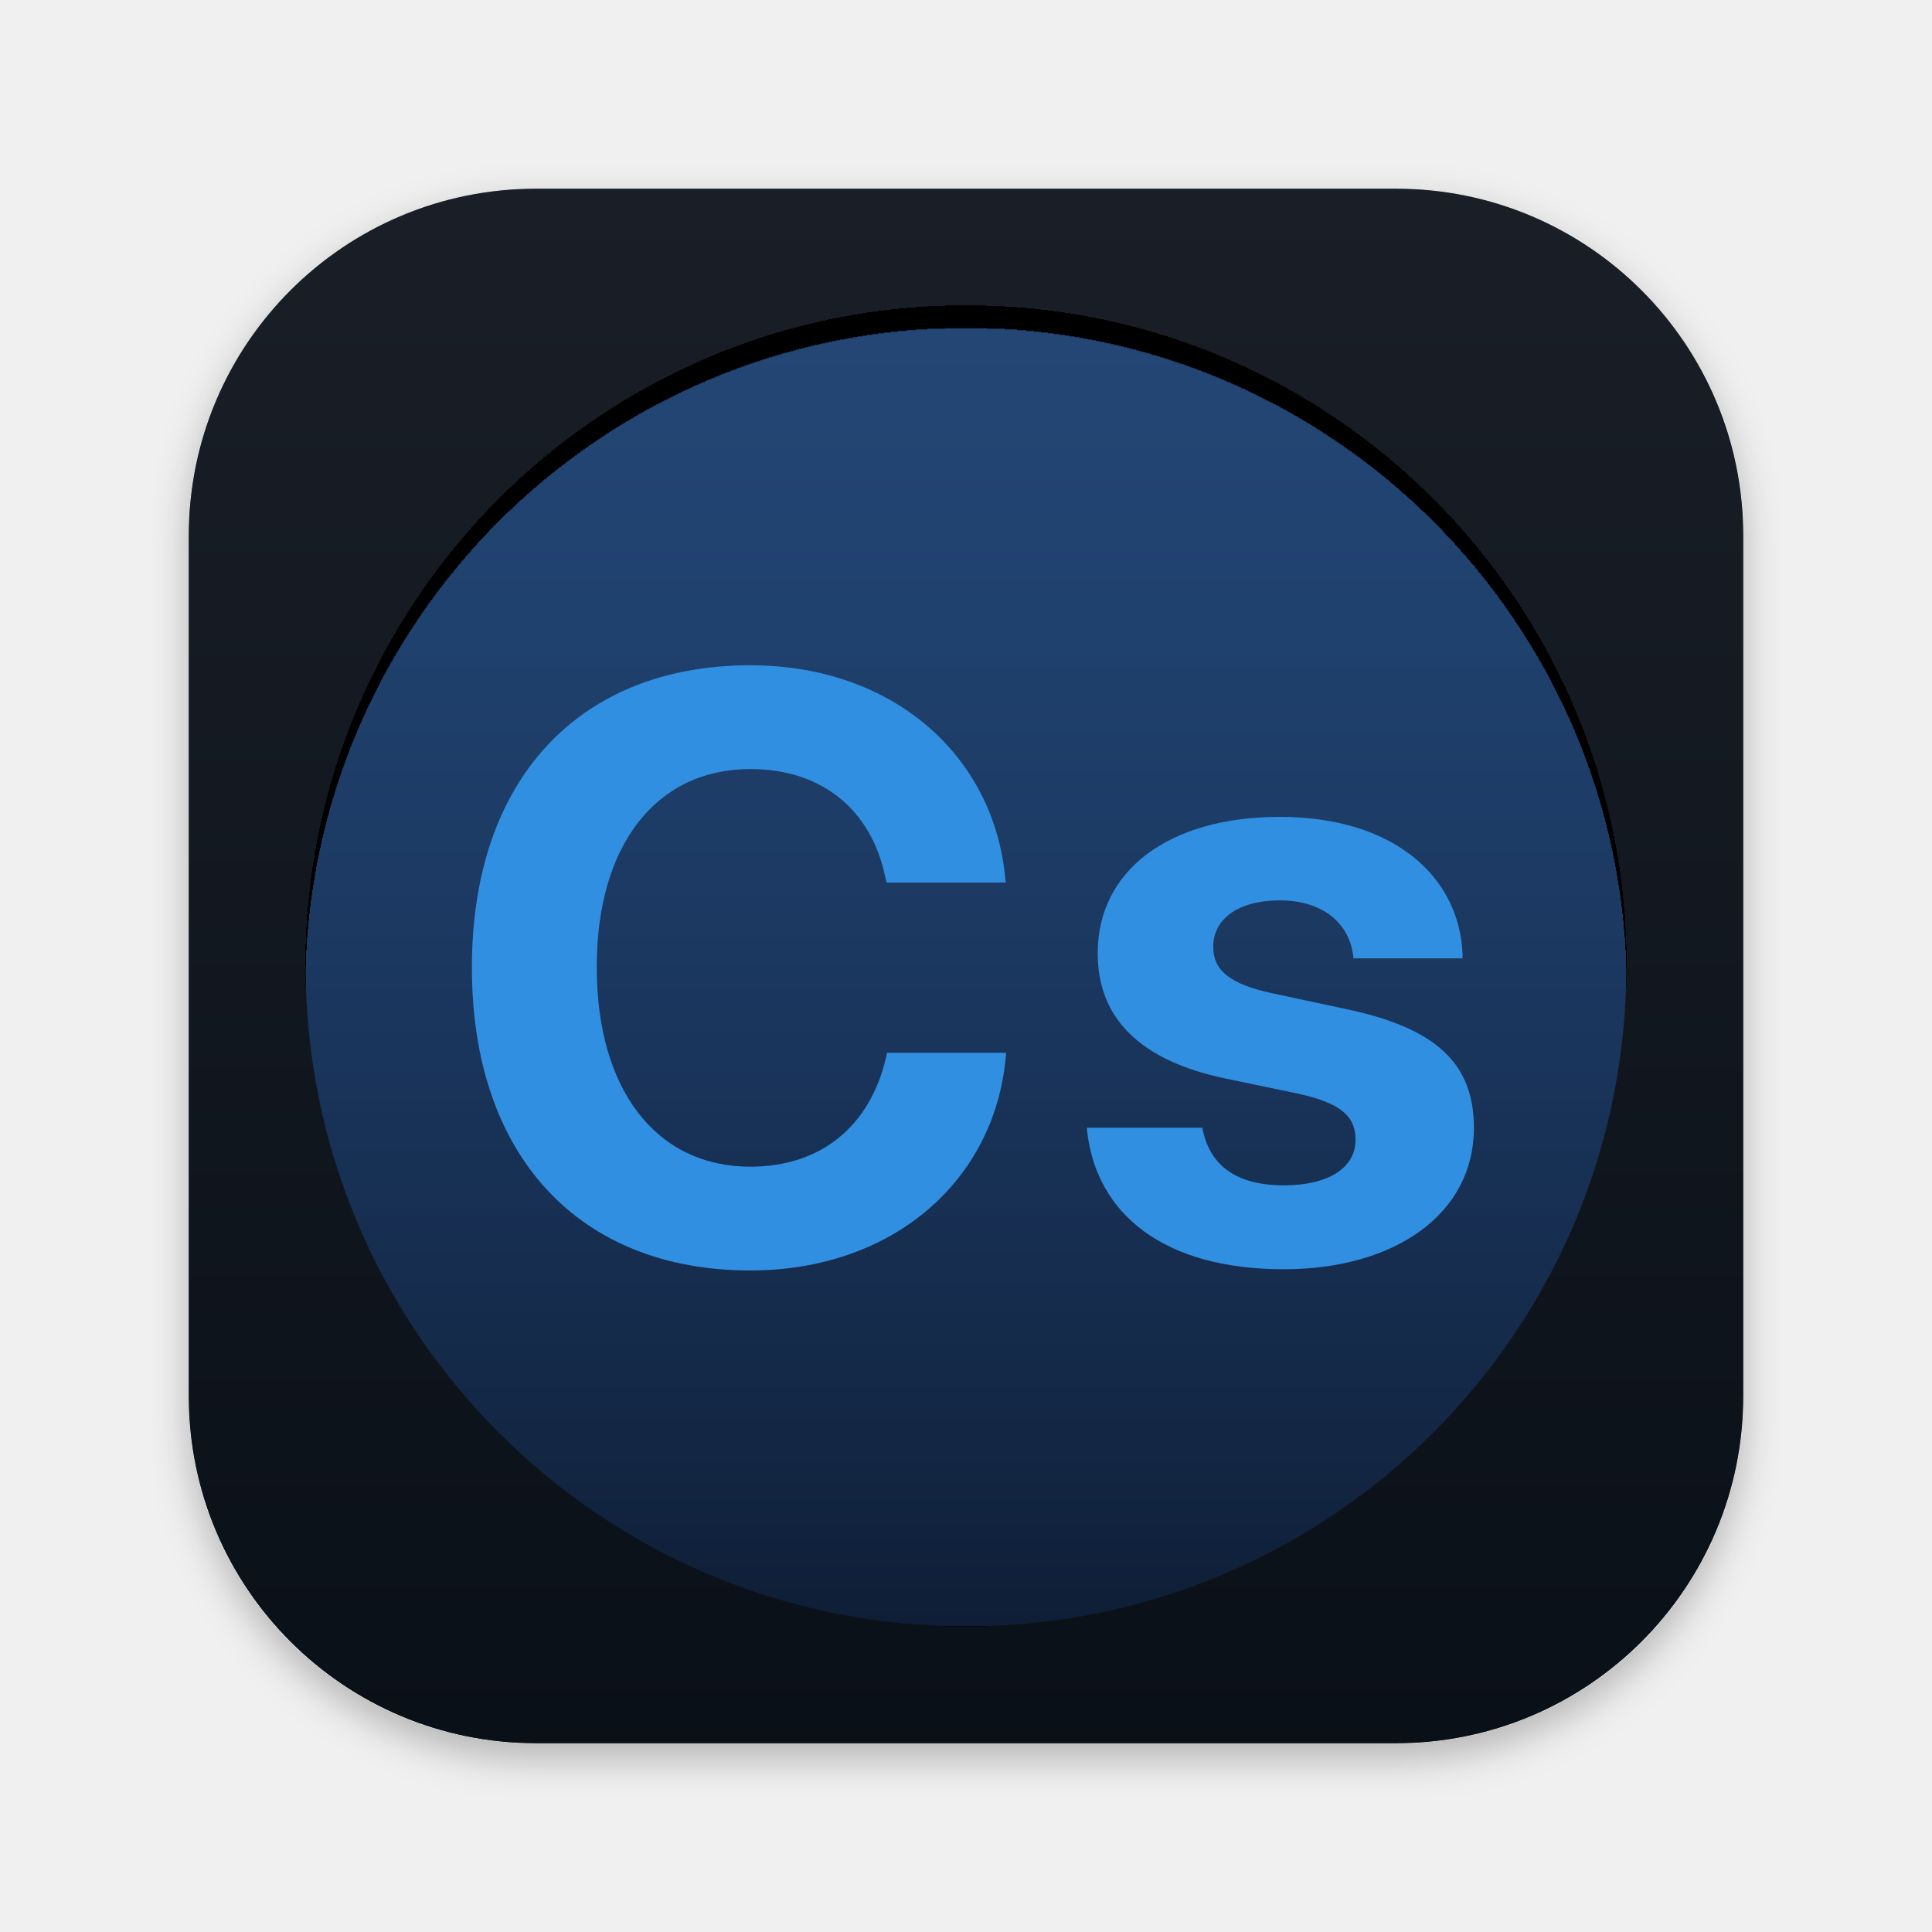
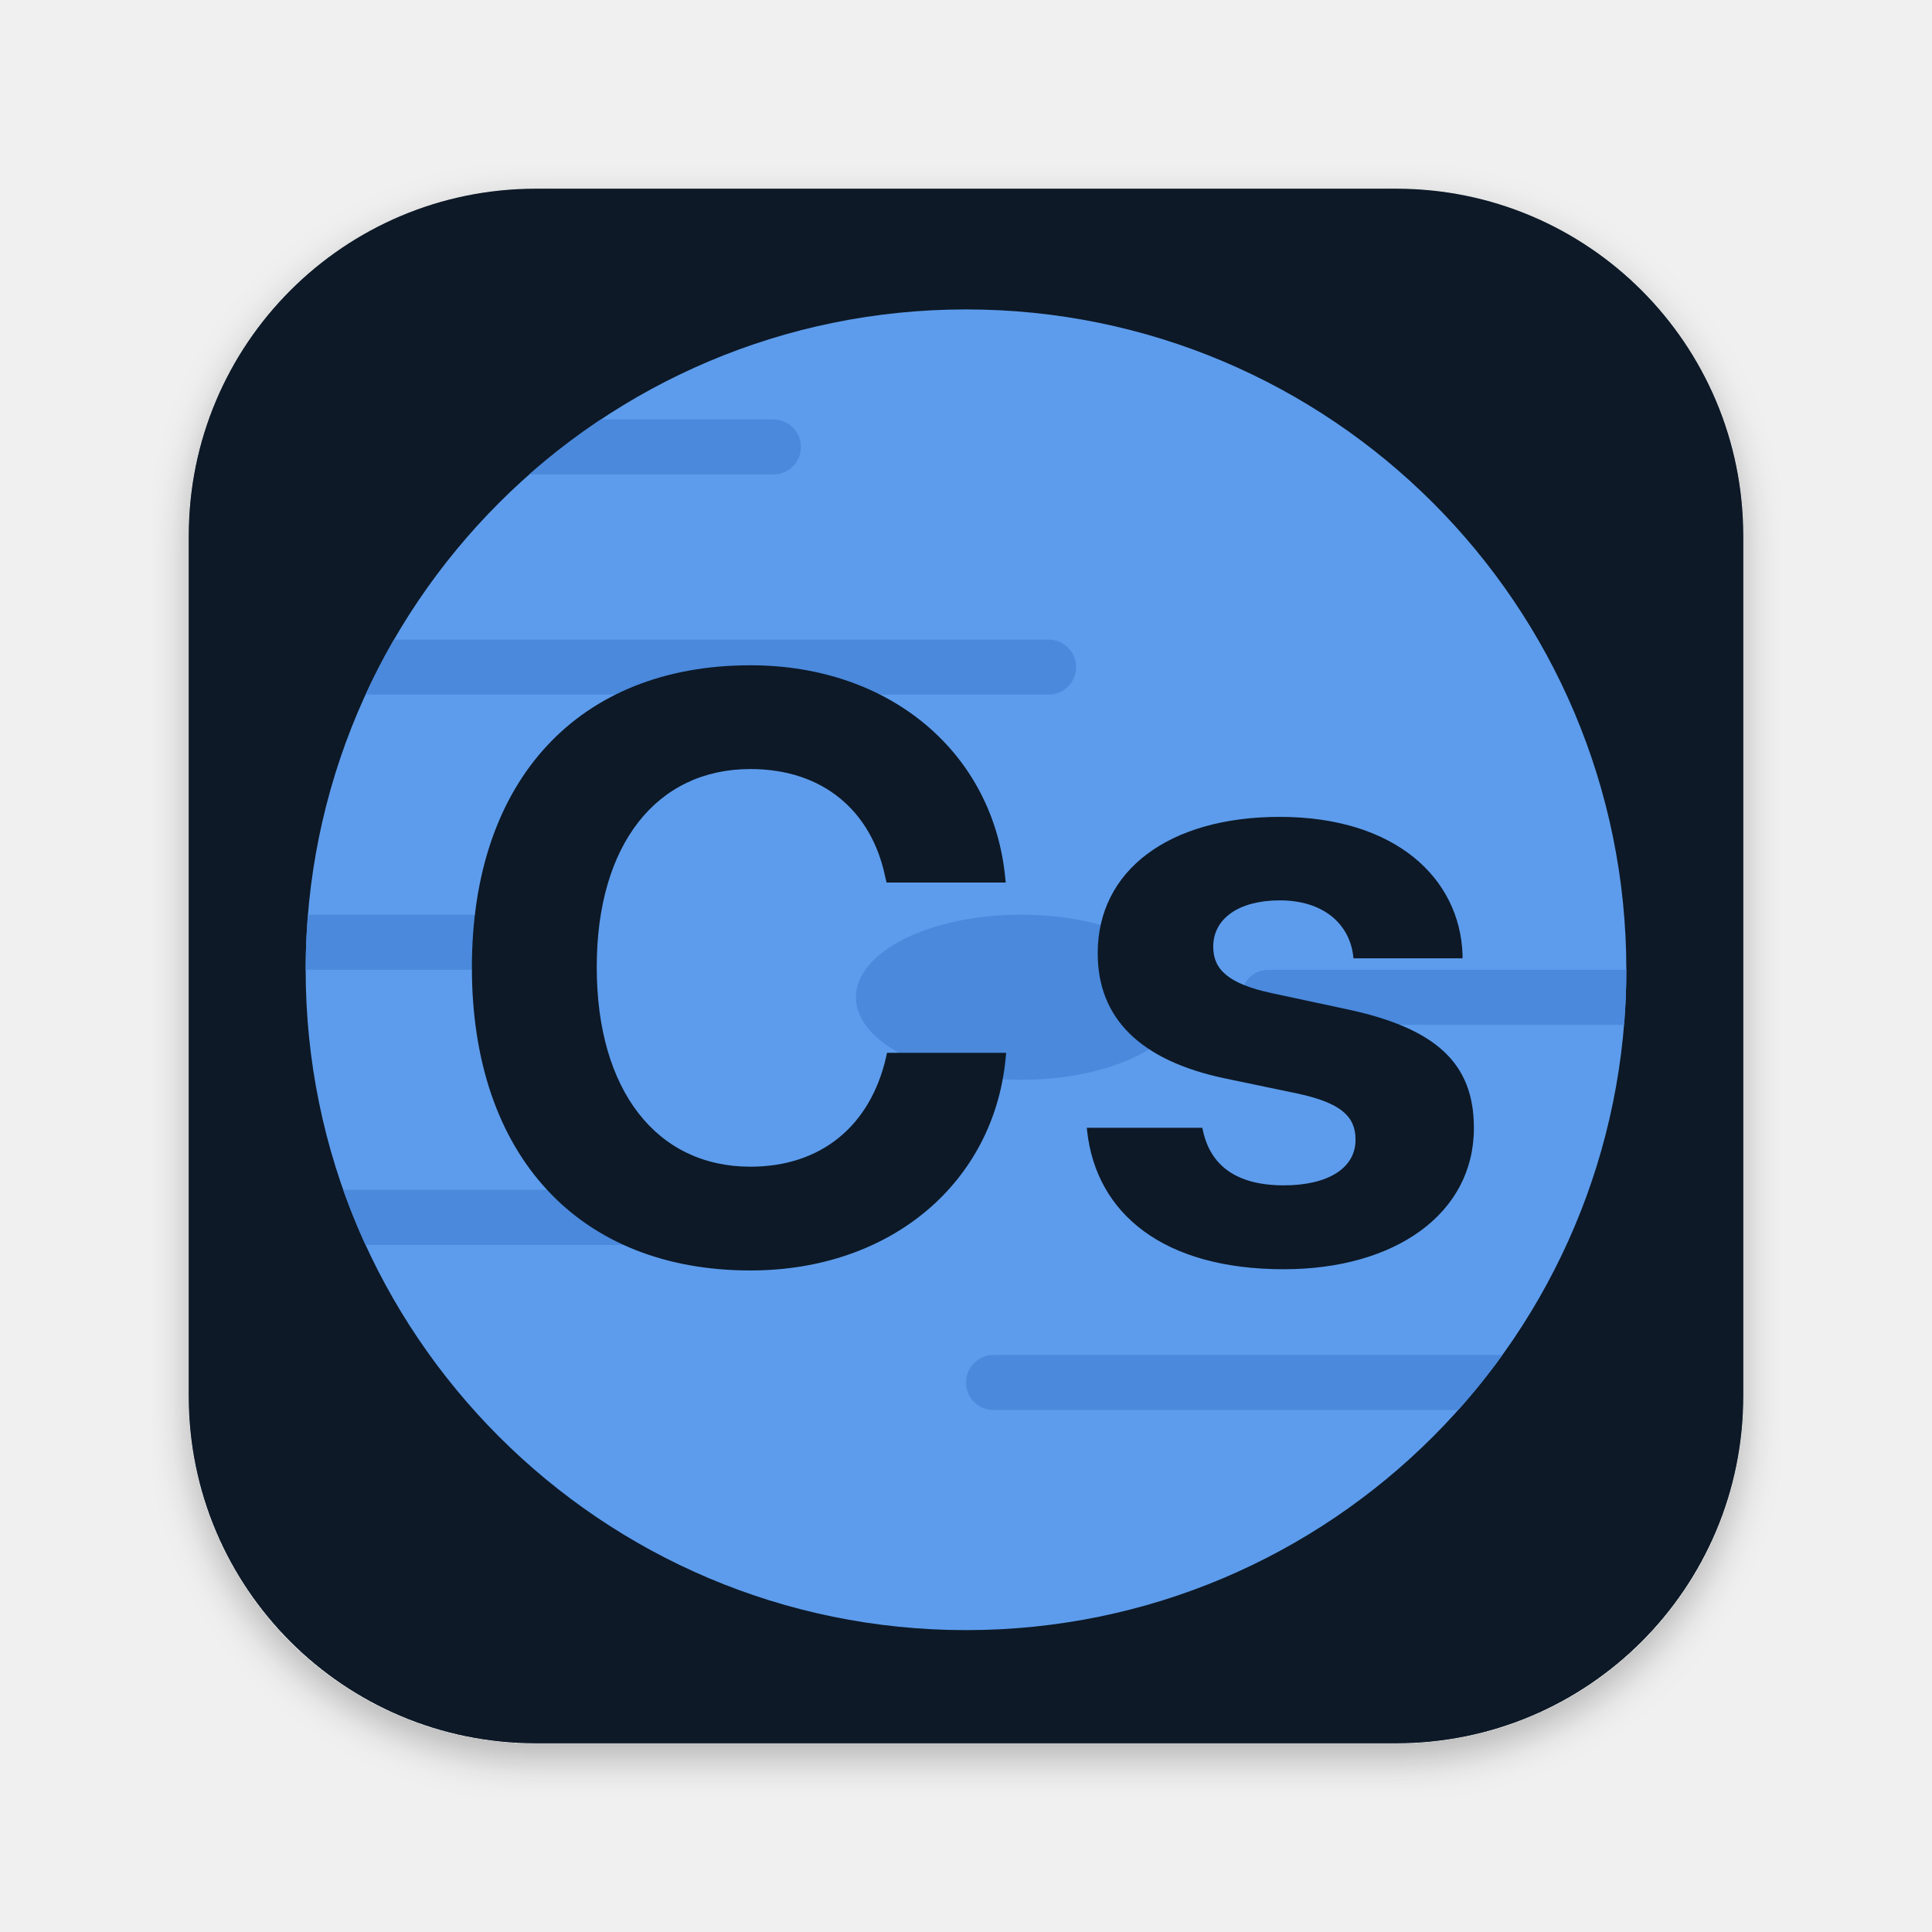
<svg xmlns="http://www.w3.org/2000/svg" width="512" height="512" viewBox="0 0 512 512" fill="none">
  <g filter="url(#filter0_d_28627_58)">
-     <rect x="50" y="50" width="412" height="412" rx="92" fill="url(#paint0_linear_28627_58)" />
+     <rect x="50" y="50" width="412" height="412" rx="92" fill="#0D1927" />
  </g>
-   <g filter="url(#filter1_i_28627_58)">
-     <circle cx="256" cy="256" r="175" fill="url(#paint1_linear_28627_58)" />
+   <g clip-path="url(#clip0_28627_58)">
+     <path d="M430.997 257C430.997 353.643 352.661 432 256.003 432C159.349 432 81.003 353.643 81.003 257C81.003 160.346 159.349 82 256.003 82C352.661 82 430.997 160.346 430.997 257Z" fill="#5D9CEC" />
+     <path d="M277.878 169.5H104.416C101.681 174.221 99.16 179.092 96.875 184.08H277.878C281.905 184.08 285.173 180.811 285.173 176.784C285.173 172.757 281.905 169.5 277.878 169.5Z" fill="#4A89DC" />
+     <path d="M398.164 359.08H263.298C259.271 359.08 256.003 362.348 256.003 366.375C256.003 370.402 259.271 373.659 263.298 373.659H386.436C390.601 369.024 394.51 364.153 398.164 359.08Z" fill="#4A89DC" />
+     <path d="M183.082 315.33H90.957C92.72 320.297 94.696 325.167 96.874 329.909H183.082C187.109 329.909 190.377 326.651 190.377 322.625C190.377 318.599 187.11 315.33 183.082 315.33Z" fill="#4A89DC" />
+     <path d="M328.923 264.284C328.923 268.311 332.181 271.58 336.207 271.58H430.399C430.805 266.773 430.997 261.913 430.997 257H336.207C332.18 257 328.923 260.258 328.923 264.284Z" fill="#4A89DC" />
+     <path d="M132.048 249.705C132.048 245.678 128.78 242.409 124.753 242.409H81.601C81.206 247.227 81.003 252.086 81.003 257H124.753C128.78 257 132.048 253.732 132.048 249.705Z" fill="#4A89DC" />
+     <path d="M204.957 125.75C208.985 125.75 212.253 122.482 212.253 118.455C212.253 114.428 208.985 111.159 204.957 111.159H159.242C152.577 115.592 146.233 120.473 140.251 125.75H204.957Z" fill="#4A89DC" />
+     <path d="M314.332 264.284C314.332 276.376 294.753 286.159 270.582 286.159C246.421 286.159 226.832 276.376 226.832 264.284C226.832 252.204 246.421 242.409 270.582 242.409C294.753 242.409 314.332 252.204 314.332 264.284Z" fill="#4A89DC" />
  </g>
-   <path d="M198.855 336.686C153.523 336.686 125.057 306.393 125.057 256.441V256.334C125.057 206.383 153.631 176.305 198.855 176.305C236.453 176.305 263.416 200.045 266.424 232.916L266.531 233.883H234.949L234.52 232.057C230.867 214.977 218.191 203.805 198.855 203.805C174.041 203.805 158.143 223.785 158.143 256.227V256.334C158.143 288.99 174.041 309.186 198.855 309.186C217.547 309.186 230.652 298.443 234.842 280.074L235.057 279H266.639L266.531 280.182C263.523 313.16 236.346 336.686 198.855 336.686ZM340.214 336.363C308.31 336.363 290.585 321.646 288.114 299.84L288.007 298.873H318.622L318.837 299.84C320.878 308.863 327.646 314.127 340.214 314.127C352.03 314.127 359.228 309.508 359.228 302.096V301.988C359.228 295.865 355.361 292.32 344.081 289.85L324.53 285.768C302.187 281.041 290.907 269.869 290.907 252.682V252.574C290.907 230.66 309.814 216.48 339.14 216.48C369.755 216.48 386.835 232.701 387.587 252.896V253.971H358.691L358.583 253.111C357.509 244.84 350.741 238.609 339.14 238.609C328.29 238.609 321.523 243.443 321.523 250.855V250.963C321.523 256.871 325.497 260.738 337.099 263.209L356.65 267.398C380.712 272.447 390.595 281.9 390.595 298.873V298.98C390.595 321.539 369.863 336.363 340.214 336.363Z" fill="#318FE2" />
+   <path d="M198.855 336.686C153.523 336.686 125.057 306.393 125.057 256.441V256.334C125.057 206.383 153.631 176.305 198.855 176.305C236.453 176.305 263.416 200.045 266.424 232.916L266.531 233.883H234.949L234.52 232.057C230.867 214.977 218.191 203.805 198.855 203.805C174.041 203.805 158.143 223.785 158.143 256.227V256.334C158.143 288.99 174.041 309.186 198.855 309.186C217.547 309.186 230.652 298.443 234.842 280.074L235.057 279H266.639L266.531 280.182C263.523 313.16 236.346 336.686 198.855 336.686ZM340.214 336.363C308.31 336.363 290.585 321.646 288.114 299.84L288.007 298.873H318.622L318.837 299.84C320.878 308.863 327.646 314.127 340.214 314.127C352.03 314.127 359.228 309.508 359.228 302.096V301.988C359.228 295.865 355.361 292.32 344.081 289.85L324.53 285.768C302.187 281.041 290.907 269.869 290.907 252.682V252.574C290.907 230.66 309.814 216.48 339.14 216.48C369.755 216.48 386.835 232.701 387.587 252.896V253.971H358.691L358.583 253.111C357.509 244.84 350.741 238.609 339.14 238.609C328.29 238.609 321.523 243.443 321.523 250.855V250.963C321.523 256.871 325.497 260.738 337.099 263.209L356.65 267.398C380.712 272.447 390.595 281.9 390.595 298.873V298.98C390.595 321.539 369.863 336.363 340.214 336.363Z" fill="#0D1927" />
  <defs>
    <filter id="filter0_d_28627_58" x="40" y="44" width="432" height="432" filterUnits="userSpaceOnUse" color-interpolation-filters="sRGB">
      <feFlood flood-opacity="0" result="BackgroundImageFix" />
      <feColorMatrix in="SourceAlpha" type="matrix" values="0 0 0 0 0 0 0 0 0 0 0 0 0 0 0 0 0 0 127 0" result="hardAlpha" />
      <feOffset dy="4" />
      <feGaussianBlur stdDeviation="5" />
      <feComposite in2="hardAlpha" operator="out" />
      <feColorMatrix type="matrix" values="0 0 0 0 0 0 0 0 0 0 0 0 0 0 0 0 0 0 0.25 0" />
      <feBlend mode="normal" in2="BackgroundImageFix" result="effect1_dropShadow_28627_58" />
      <feBlend mode="normal" in="SourceGraphic" in2="effect1_dropShadow_28627_58" result="shape" />
    </filter>
-     <filter id="filter1_i_28627_58" x="81" y="81" width="350" height="350" filterUnits="userSpaceOnUse" color-interpolation-filters="sRGB">
-       <feFlood flood-opacity="0" result="BackgroundImageFix" />
-       <feBlend mode="normal" in="SourceGraphic" in2="BackgroundImageFix" result="shape" />
-       <feColorMatrix in="SourceAlpha" type="matrix" values="0 0 0 0 0 0 0 0 0 0 0 0 0 0 0 0 0 0 127 0" result="hardAlpha" />
-       <feOffset dy="6" />
-       <feComposite in2="hardAlpha" operator="arithmetic" k2="-1" k3="1" />
-       <feColorMatrix type="matrix" values="0 0 0 0 0 0 0 0 0 0 0 0 0 0 0 0 0 0 1 0" />
-       <feBlend mode="normal" in2="shape" result="effect1_innerShadow_28627_58" />
-     </filter>
-     <linearGradient id="paint0_linear_28627_58" x1="256" y1="50" x2="256" y2="462" gradientUnits="userSpaceOnUse">
-       <stop stop-color="#1A1F27" />
-       <stop offset="1" stop-color="#0A1017" />
-     </linearGradient>
-     <linearGradient id="paint1_linear_28627_58" x1="256" y1="81" x2="256" y2="431" gradientUnits="userSpaceOnUse">
-       <stop stop-color="#2A60A7" stop-opacity="0.62" />
-       <stop offset="1" stop-color="#0F1E36" />
-     </linearGradient>
+     <clipPath id="clip0_28627_58">
+       <rect width="350" height="350" fill="white" transform="translate(81 82)" />
+     </clipPath>
  </defs>
</svg>
